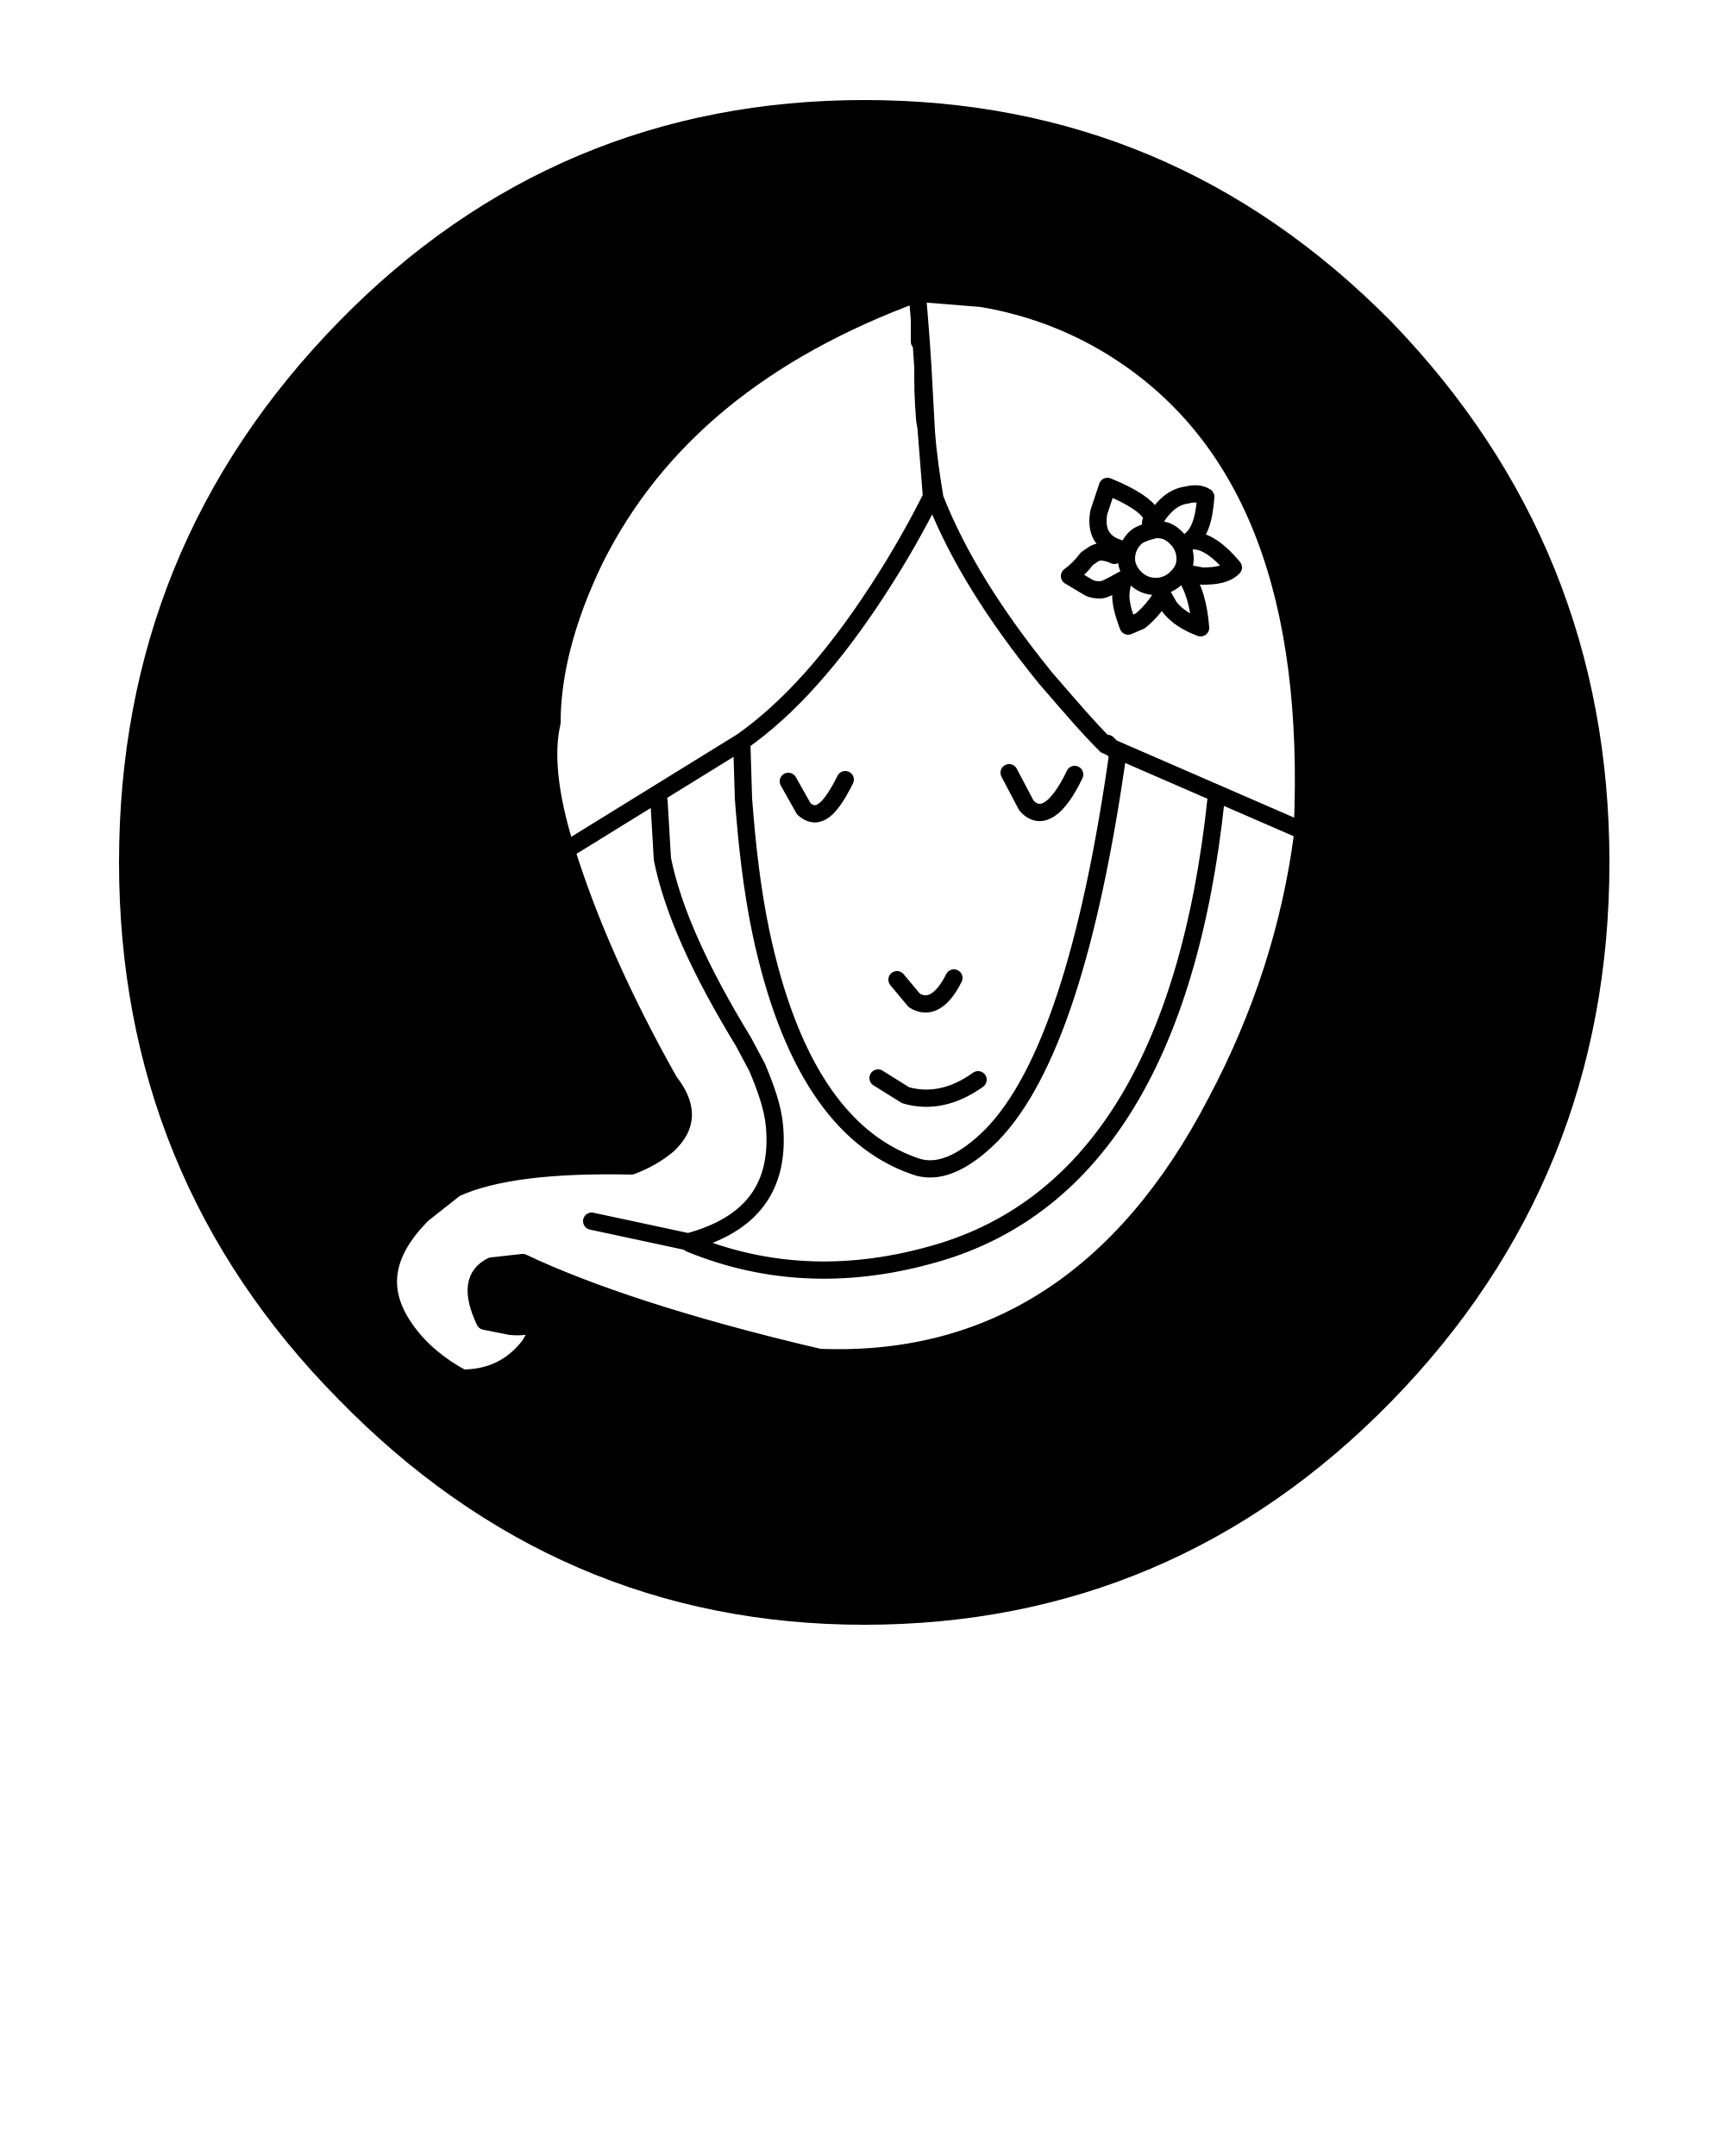
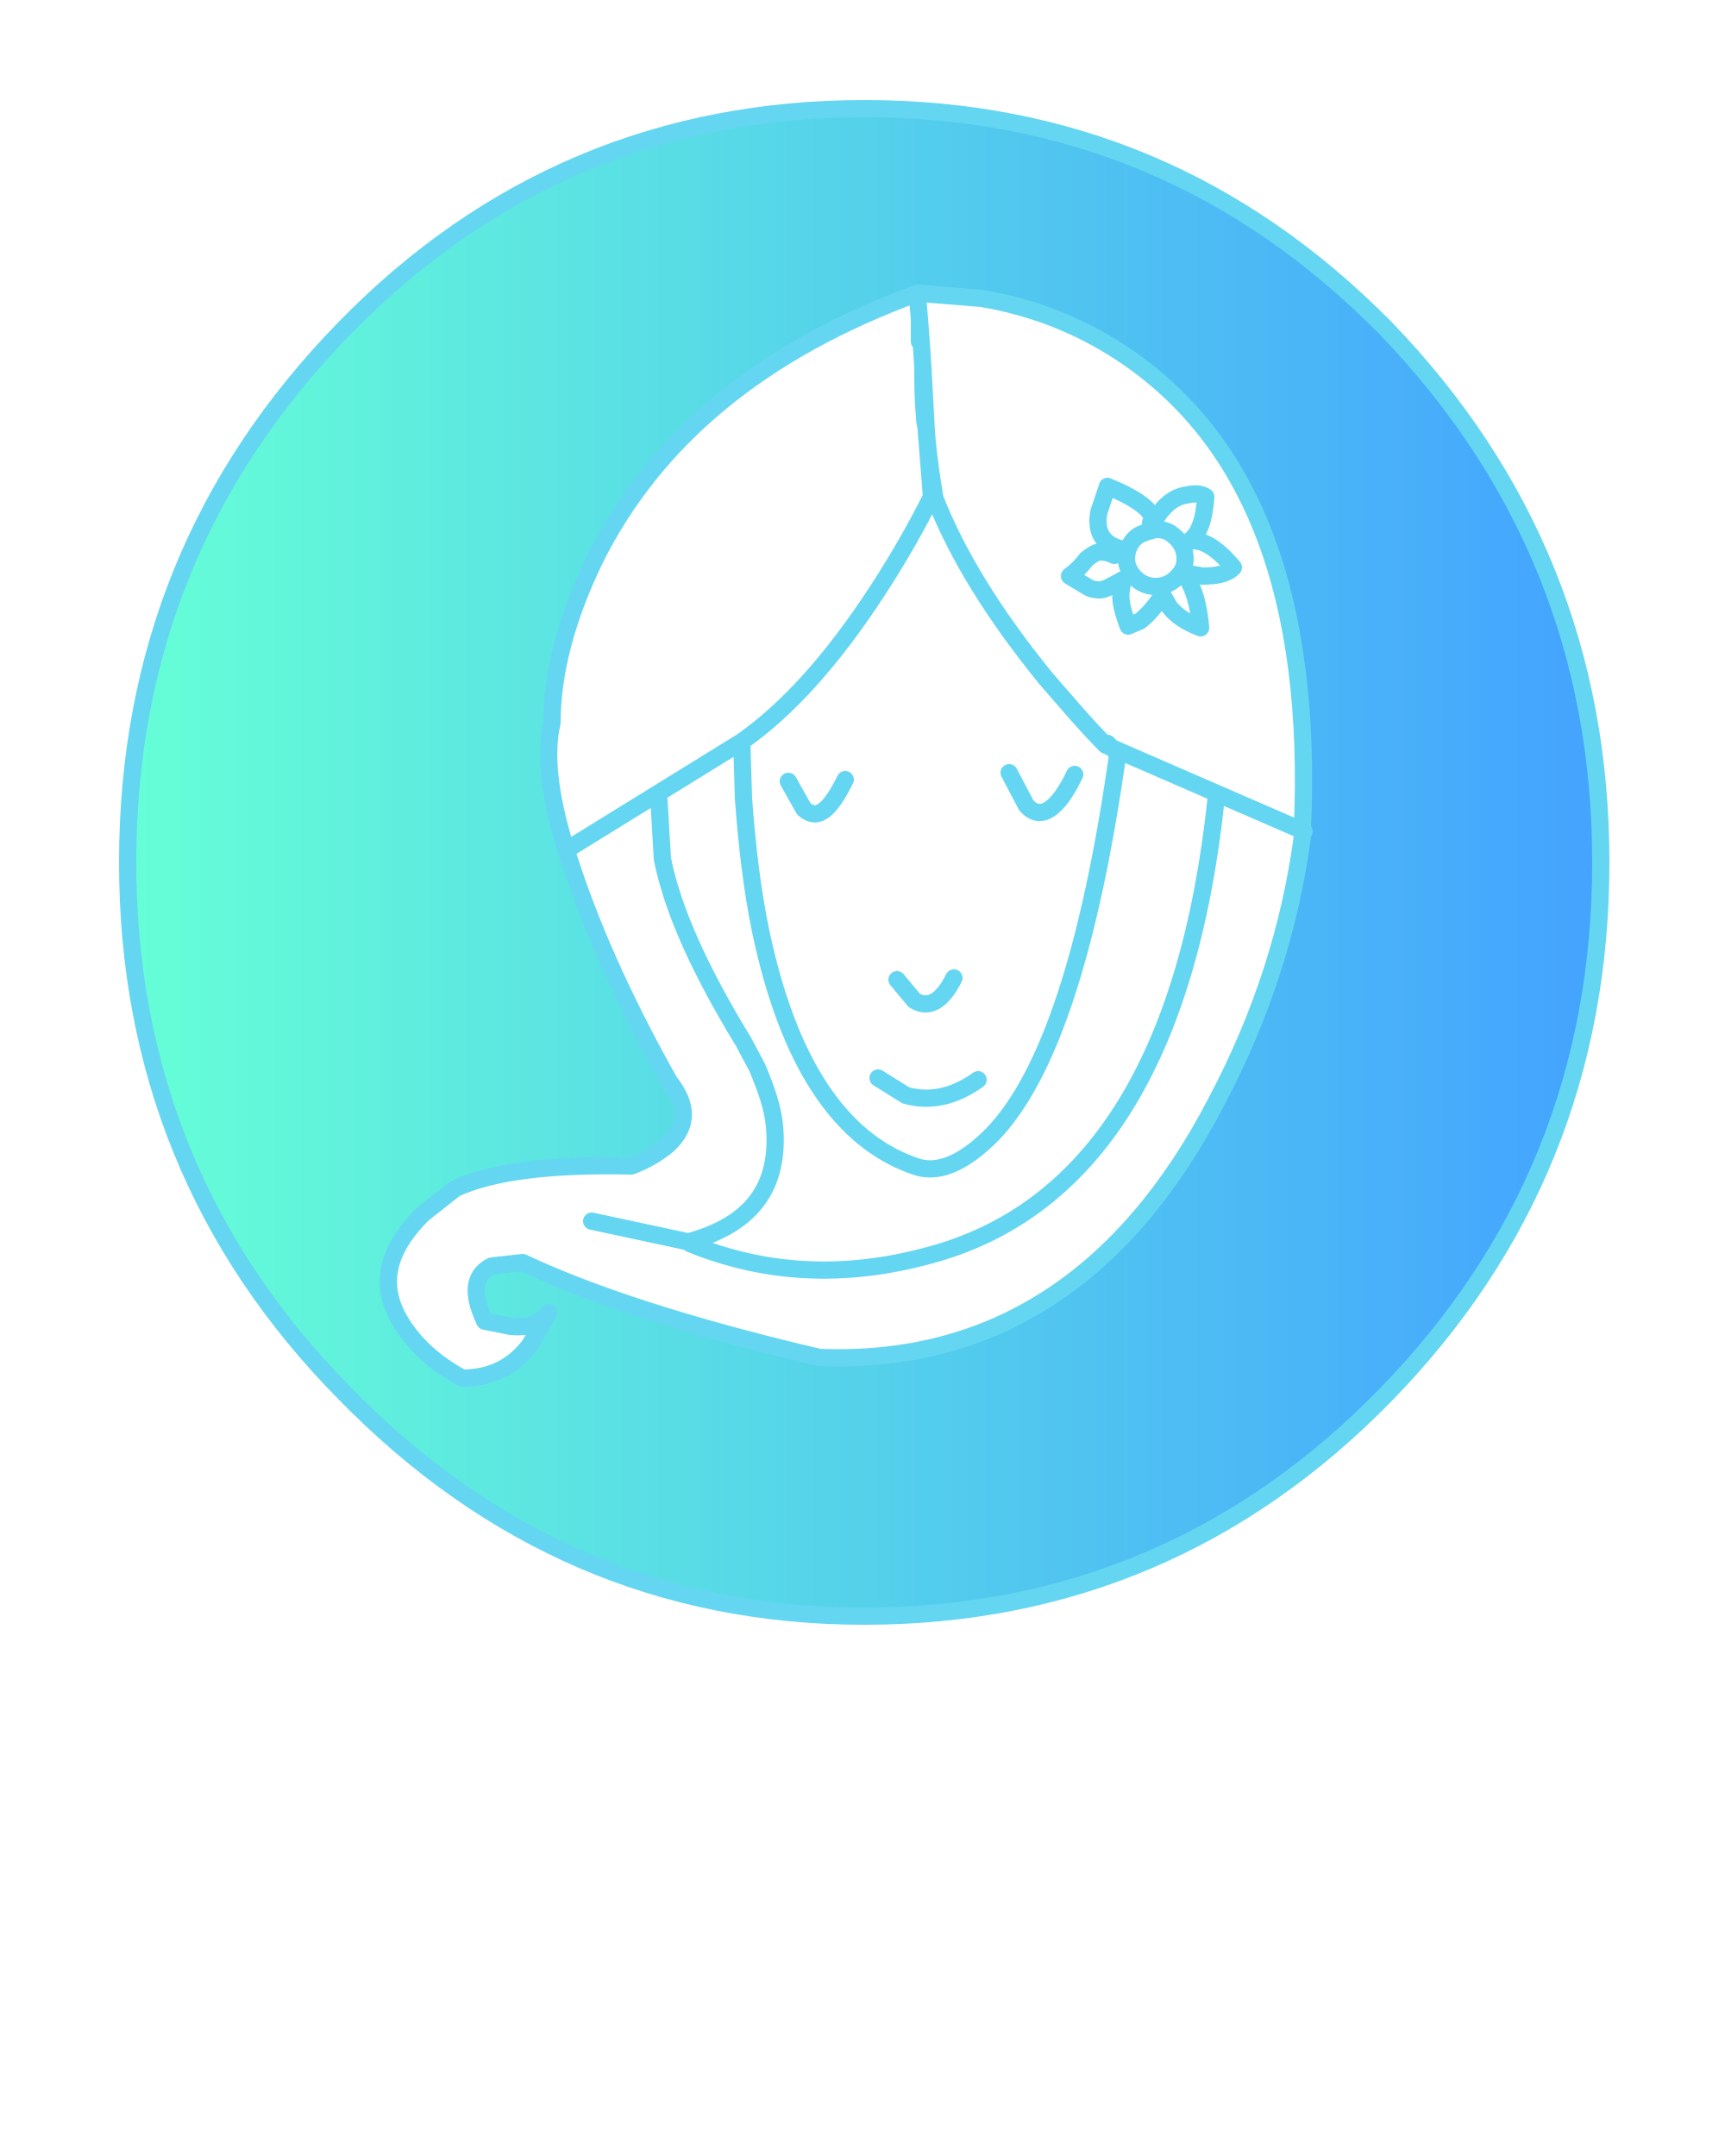
- <svg xmlns="http://www.w3.org/2000/svg" version="1.1" id="Layer_1" x="0px" y="0px" viewBox="0 0 100 125" style="enable-background:new 0 0 100 125;" xml:space="preserve">
+ <svg xmlns="http://www.w3.org/2000/svg" version="1.1" id="Layer_1" opacity="0.8" x="0px" y="0px" viewBox="0 0 100 125" style="enable-background:new 0 0 100 125;" xml:space="preserve">
  <style type="text/css">
- 	.st0{fill:none;stroke:#000000;stroke-linecap:round;stroke-linejoin:round;}
+ 	.st0{fill:url(#SVGID_1_);}
+ 	.st1{fill:none;stroke:#3ECCED;stroke-linecap:round;stroke-linejoin:round;}
</style>
  <g transform="matrix( 1, 0, 0, 1, 0,0) ">
    <g>
      <g id="b">
-         <path d="M80.2,19C71.9,10.6,61.9,6.3,50.1,6.3C38.3,6.3,28.3,10.6,20,19C11.6,27.6,7.4,37.9,7.4,50C7.4,62,11.6,72.3,20,80.8     c8.3,8.5,18.4,12.8,30.1,12.8s21.8-4.3,30.2-12.8C88.6,72.3,92.8,62,92.8,50S88.6,27.6,80.2,19 M53.2,17.3c0-0.1,0-0.2,0-0.2     l3.7,0.3c3,0.5,5.7,1.6,8,3.1c7.7,5,11.2,14.2,10.6,27.7v0.4c-0.7,5.2-2.3,10.3-5,15.4c-5.3,10.2-13,15.2-23,14.8     c-7.7-1.8-13.4-3.7-17.2-5.5l-1.8,0.2c-1,0.5-1.2,1.5-0.4,3.2l1.5,0.3c1.1,0.1,1.8-0.2,2.2-0.8l-1.1,1.9c-1,1.3-2.3,1.9-3.9,1.9     c-1.3-0.7-2.4-1.6-3.2-2.7c-1.7-2.3-1.4-4.5,0.9-6.8l1.9-1.5c2.2-1,5.6-1.4,10.2-1.3c0.8-0.3,1.5-0.7,2.1-1.2     c1.2-1.1,1.2-2.3,0.1-3.7c-2.7-4.8-4.7-9.3-6-13.5c-1-3.2-1.2-5.6-0.8-7.3c0-2.8,0.8-6,2.5-9.5c3.5-7,9.7-12.1,18.7-15.4V17.3z" />
+         <linearGradient id="SVGID_1_" gradientUnits="userSpaceOnUse" x1="7.4" y1="49.95" x2="92.8" y2="49.95">
+           <stop offset="0" style="stop-color:#3FFFCC" />
+           <stop offset="1" style="stop-color:#158CFF" />
+         </linearGradient>
+         <path class="st0" d="M80.2,19C71.9,10.6,61.9,6.3,50.1,6.3S28.3,10.6,20,19C11.6,27.6,7.4,37.9,7.4,50c0,12,4.2,22.3,12.6,30.8     c8.3,8.5,18.4,12.8,30.1,12.8s21.8-4.3,30.2-12.8C88.6,72.3,92.8,62,92.8,50S88.6,27.6,80.2,19 M53.2,17.3c0-0.1,0-0.2,0-0.2     l3.7,0.3c3,0.5,5.7,1.6,8,3.1c7.7,5,11.2,14.2,10.6,27.7v0.4c-0.7,5.2-2.3,10.3-5,15.4c-5.3,10.2-13,15.2-23,14.8     c-7.7-1.8-13.4-3.7-17.2-5.5l-1.8,0.2c-1,0.5-1.2,1.5-0.4,3.2l1.5,0.3c1.1,0.1,1.8-0.2,2.2-0.8l-1.1,1.9c-1,1.3-2.3,1.9-3.9,1.9     c-1.3-0.7-2.4-1.6-3.2-2.7c-1.7-2.3-1.4-4.5,0.9-6.8l1.9-1.5c2.2-1,5.6-1.4,10.2-1.3c0.8-0.3,1.5-0.7,2.1-1.2     c1.2-1.1,1.2-2.3,0.1-3.7c-2.7-4.8-4.7-9.3-6-13.5c-1-3.2-1.2-5.6-0.8-7.3c0-2.8,0.8-6,2.5-9.5c3.5-7,9.7-12.1,18.7-15.4     C53.2,17.1,53.2,17.3,53.2,17.3z" />
      </g>
    </g>
    <g>
-       <path id="a" class="st0" d="M53.2,17l3.7,0.3c3,0.5,5.7,1.6,8,3.1c7.7,5,11.2,14.2,10.6,27.7v0.4c-0.7,5.2-2.3,10.3-5,15.4    c-5.3,10.2-13,15.2-23,14.8c-7.7-1.8-13.4-3.7-17.2-5.5l-1.8,0.2c-1,0.5-1.2,1.5-0.4,3.2l1.5,0.3c1.1,0.1,1.8-0.2,2.2-0.8    l-1.1,1.9c-1,1.3-2.3,1.9-3.9,1.9c-1.3-0.7-2.4-1.6-3.2-2.7c-1.7-2.3-1.4-4.5,0.9-6.8l1.9-1.5c2.2-1,5.6-1.4,10.2-1.3    c0.8-0.3,1.5-0.7,2.1-1.2c1.2-1.1,1.2-2.3,0.1-3.7c-2.7-4.8-4.7-9.3-6-13.5c-1-3.2-1.2-5.6-0.8-7.3c0-2.8,0.8-6,2.5-9.5    c3.5-7,9.7-12.1,18.7-15.4v0.1C53.2,17.2,53.2,17.1,53.2,17z M53.2,17.3l0.1,1.2l0.1,1.3l0.1,1.5l0.2,3.7c0.1,1.4,0.3,2.7,0.5,3.9    c1.3,3.3,3.4,6.7,6.4,10.4c1.3,1.5,2.4,2.8,3.5,3.9l11.5,5 M32.8,49.3L43,43c2.7-1.9,5.3-4.8,7.9-8.8c1.3-2,2.3-3.8,3.1-5.4    L53.7,25c0-0.3-0.1-0.5-0.1-0.8c-0.1-1.1-0.1-2-0.1-2.9 M53.3,19.8l0-0.6c0-0.2,0-0.5,0-0.7 M45.7,45.3l0.9,1.6    c0.8,0.7,1.5,0.1,2.4-1.7 M43,43l0.1,3.3c0.2,2.7,0.5,5.3,1,7.7c1.6,7.6,4.6,12.1,8.9,13.6c1.3,0.5,2.8-0.1,4.5-1.8    c3.3-3.4,5.7-10.8,7.3-22.1c-0.2-0.2-0.4-0.4-0.6-0.6 M58.5,44.8l1,1.9c0.8,0.9,1.8,0.3,2.8-1.8 M64.6,32.2    c-0.2-0.1-0.5-0.2-0.8-0.2c-0.3,0-0.5,0.2-0.8,0.4c-0.3,0.4-0.6,0.7-1,1l1,0.6c0.3,0.2,0.6,0.2,0.8,0.2c0.2,0,0.6-0.2,1.3-0.6    L65,34.2c-0.1,0.6,0.1,1.3,0.4,2.1l0.7-0.3c0.5-0.4,0.9-0.9,1.3-1.5l0.4,0.7c0.4,0.5,1,0.9,1.8,1.2c-0.1-1.3-0.4-2.4-1-3.2    l1.1,0.2c0.8,0,1.4-0.1,1.8-0.5c-1-1.2-1.9-1.7-2.6-1.5c0.6-0.4,0.9-1.2,1-2.6c-0.3-0.2-0.7-0.2-1.1-0.1c-0.8,0.1-1.5,0.7-2.1,1.9    v0c0,0.1-0.1,0.2-0.1,0.2c0.1,0,0.3-0.1,0.4-0.1c0.5,0,0.8,0.1,1.2,0.5c0.3,0.3,0.5,0.7,0.5,1.2c0,0.5-0.2,0.8-0.5,1.1    c-0.3,0.3-0.7,0.5-1.2,0.5s-0.9-0.2-1.2-0.5c-0.3-0.3-0.5-0.7-0.5-1.1c0-0.5,0.2-0.9,0.5-1.2c0.2-0.2,0.5-0.3,0.8-0.4 M66.7,30.3    c0.1-0.2,0.1-0.3,0-0.5c-0.2-0.4-1-1-2.5-1.6l-0.5,1.5c-0.2,1.1,0.2,1.8,1.2,2.1 M92.8,50c0,12.1-4.2,22.4-12.5,30.9    c-8.3,8.5-18.4,12.8-30.2,12.8S28.3,89.3,20,80.8C11.6,72.3,7.4,62,7.4,50C7.4,37.9,11.6,27.6,20,19c8.3-8.5,18.4-12.7,30.1-12.7    c11.8,0,21.8,4.2,30.2,12.7C88.6,27.6,92.8,37.9,92.8,50z M34.3,70.8l5.6,1.2c3.7-1,5.3-3.2,5-6.7c-0.1-1.1-0.5-2.2-1-3.4    l-0.8-1.5c-2.5-4.1-4.1-7.6-4.7-10.6l-0.2-3.4 M52,56.8l1,1.2c0.8,0.5,1.6,0.1,2.3-1.3 M50.9,62.5l1.6,1c1.4,0.4,2.8,0.1,4.2-0.9     M40,72.1c4.4,1.8,9,2,13.8,0.7c9.5-2.5,15.1-11.4,16.7-26.5" />
+       <path id="a" class="st1" d="M53.2,17l3.7,0.3c3,0.5,5.7,1.6,8,3.1c7.7,5,11.2,14.2,10.6,27.7v0.4c-0.7,5.2-2.3,10.3-5,15.4    c-5.3,10.2-13,15.2-23,14.8c-7.7-1.8-13.4-3.7-17.2-5.5l-1.8,0.2c-1,0.5-1.2,1.5-0.4,3.2l1.5,0.3c1.1,0.1,1.8-0.2,2.2-0.8L30.7,78    c-1,1.3-2.3,1.9-3.9,1.9c-1.3-0.7-2.4-1.6-3.2-2.7c-1.7-2.3-1.4-4.5,0.9-6.8l1.9-1.5c2.2-1,5.6-1.4,10.2-1.3    c0.8-0.3,1.5-0.7,2.1-1.2c1.2-1.1,1.2-2.3,0.1-3.7c-2.7-4.8-4.7-9.3-6-13.5c-1-3.2-1.2-5.6-0.8-7.3c0-2.8,0.8-6,2.5-9.5    C38,25.4,44.2,20.3,53.2,17l0,0.1C53.2,17.2,53.2,17.1,53.2,17z M53.2,17.3l0.1,1.2l0.1,1.3l0.1,1.5l0.2,3.7    c0.1,1.4,0.3,2.7,0.5,3.9c1.3,3.3,3.4,6.7,6.4,10.4c1.3,1.5,2.4,2.8,3.5,3.9l11.5,5 M32.8,49.3L43,43c2.7-1.9,5.3-4.8,7.9-8.8    c1.3-2,2.3-3.8,3.1-5.4L53.7,25c0-0.3-0.1-0.5-0.1-0.8c-0.1-1.1-0.1-2-0.1-2.9 M53.3,19.8v-0.6c0-0.2,0-0.5,0-0.7 M45.7,45.3    l0.9,1.6c0.8,0.7,1.5,0.1,2.4-1.7 M43,43l0.1,3.3c0.2,2.7,0.5,5.3,1,7.7c1.6,7.6,4.6,12.1,8.9,13.6c1.3,0.5,2.8-0.1,4.5-1.8    c3.3-3.4,5.7-10.8,7.3-22.1c-0.2-0.2-0.4-0.4-0.6-0.6 M58.5,44.8l1,1.9c0.8,0.9,1.8,0.3,2.8-1.8 M64.6,32.2    c-0.2-0.1-0.5-0.2-0.8-0.2s-0.5,0.2-0.8,0.4c-0.3,0.4-0.6,0.7-1,1l1,0.6c0.3,0.2,0.6,0.2,0.8,0.2s0.6-0.2,1.3-0.6L65,34.2    c-0.1,0.6,0.1,1.3,0.4,2.1l0.7-0.3c0.5-0.4,0.9-0.9,1.3-1.5l0.4,0.7c0.4,0.5,1,0.9,1.8,1.2c-0.1-1.3-0.4-2.4-1-3.2l1.1,0.2    c0.8,0,1.4-0.1,1.8-0.5c-1-1.2-1.9-1.7-2.6-1.5c0.6-0.4,0.9-1.2,1-2.6c-0.3-0.2-0.7-0.2-1.1-0.1c-0.8,0.1-1.5,0.7-2.1,1.9l0,0    c0,0.1-0.1,0.2-0.1,0.2c0.1,0,0.3-0.1,0.4-0.1c0.5,0,0.8,0.1,1.2,0.5c0.3,0.3,0.5,0.7,0.5,1.2s-0.2,0.8-0.5,1.1S67.5,34,67,34    s-0.9-0.2-1.2-0.5c-0.3-0.3-0.5-0.7-0.5-1.1c0-0.5,0.2-0.9,0.5-1.2c0.2-0.2,0.5-0.3,0.8-0.4 M66.7,30.3c0.1-0.2,0.1-0.3,0-0.5    c-0.2-0.4-1-1-2.5-1.6l-0.5,1.5c-0.2,1.1,0.2,1.8,1.2,2.1 M92.8,50c0,12.1-4.2,22.4-12.5,30.9S61.9,93.7,50.1,93.7    S28.3,89.3,20,80.8C11.6,72.3,7.4,62,7.4,50c0-12.1,4.2-22.4,12.6-31c8.3-8.5,18.4-12.7,30.1-12.7c11.8,0,21.8,4.2,30.2,12.7    C88.6,27.6,92.8,37.9,92.8,50z M34.3,70.8l5.6,1.2c3.7-1,5.3-3.2,5-6.7c-0.1-1.1-0.5-2.2-1-3.4l-0.8-1.5    c-2.5-4.1-4.1-7.6-4.7-10.6l-0.2-3.4 M52,56.8l1,1.2c0.8,0.5,1.6,0.1,2.3-1.3 M50.9,62.5l1.6,1c1.4,0.4,2.8,0.1,4.2-0.9 M40,72.1    c4.4,1.8,9,2,13.8,0.7c9.5-2.5,15.1-11.4,16.7-26.5" />
    </g>
  </g>
</svg>
